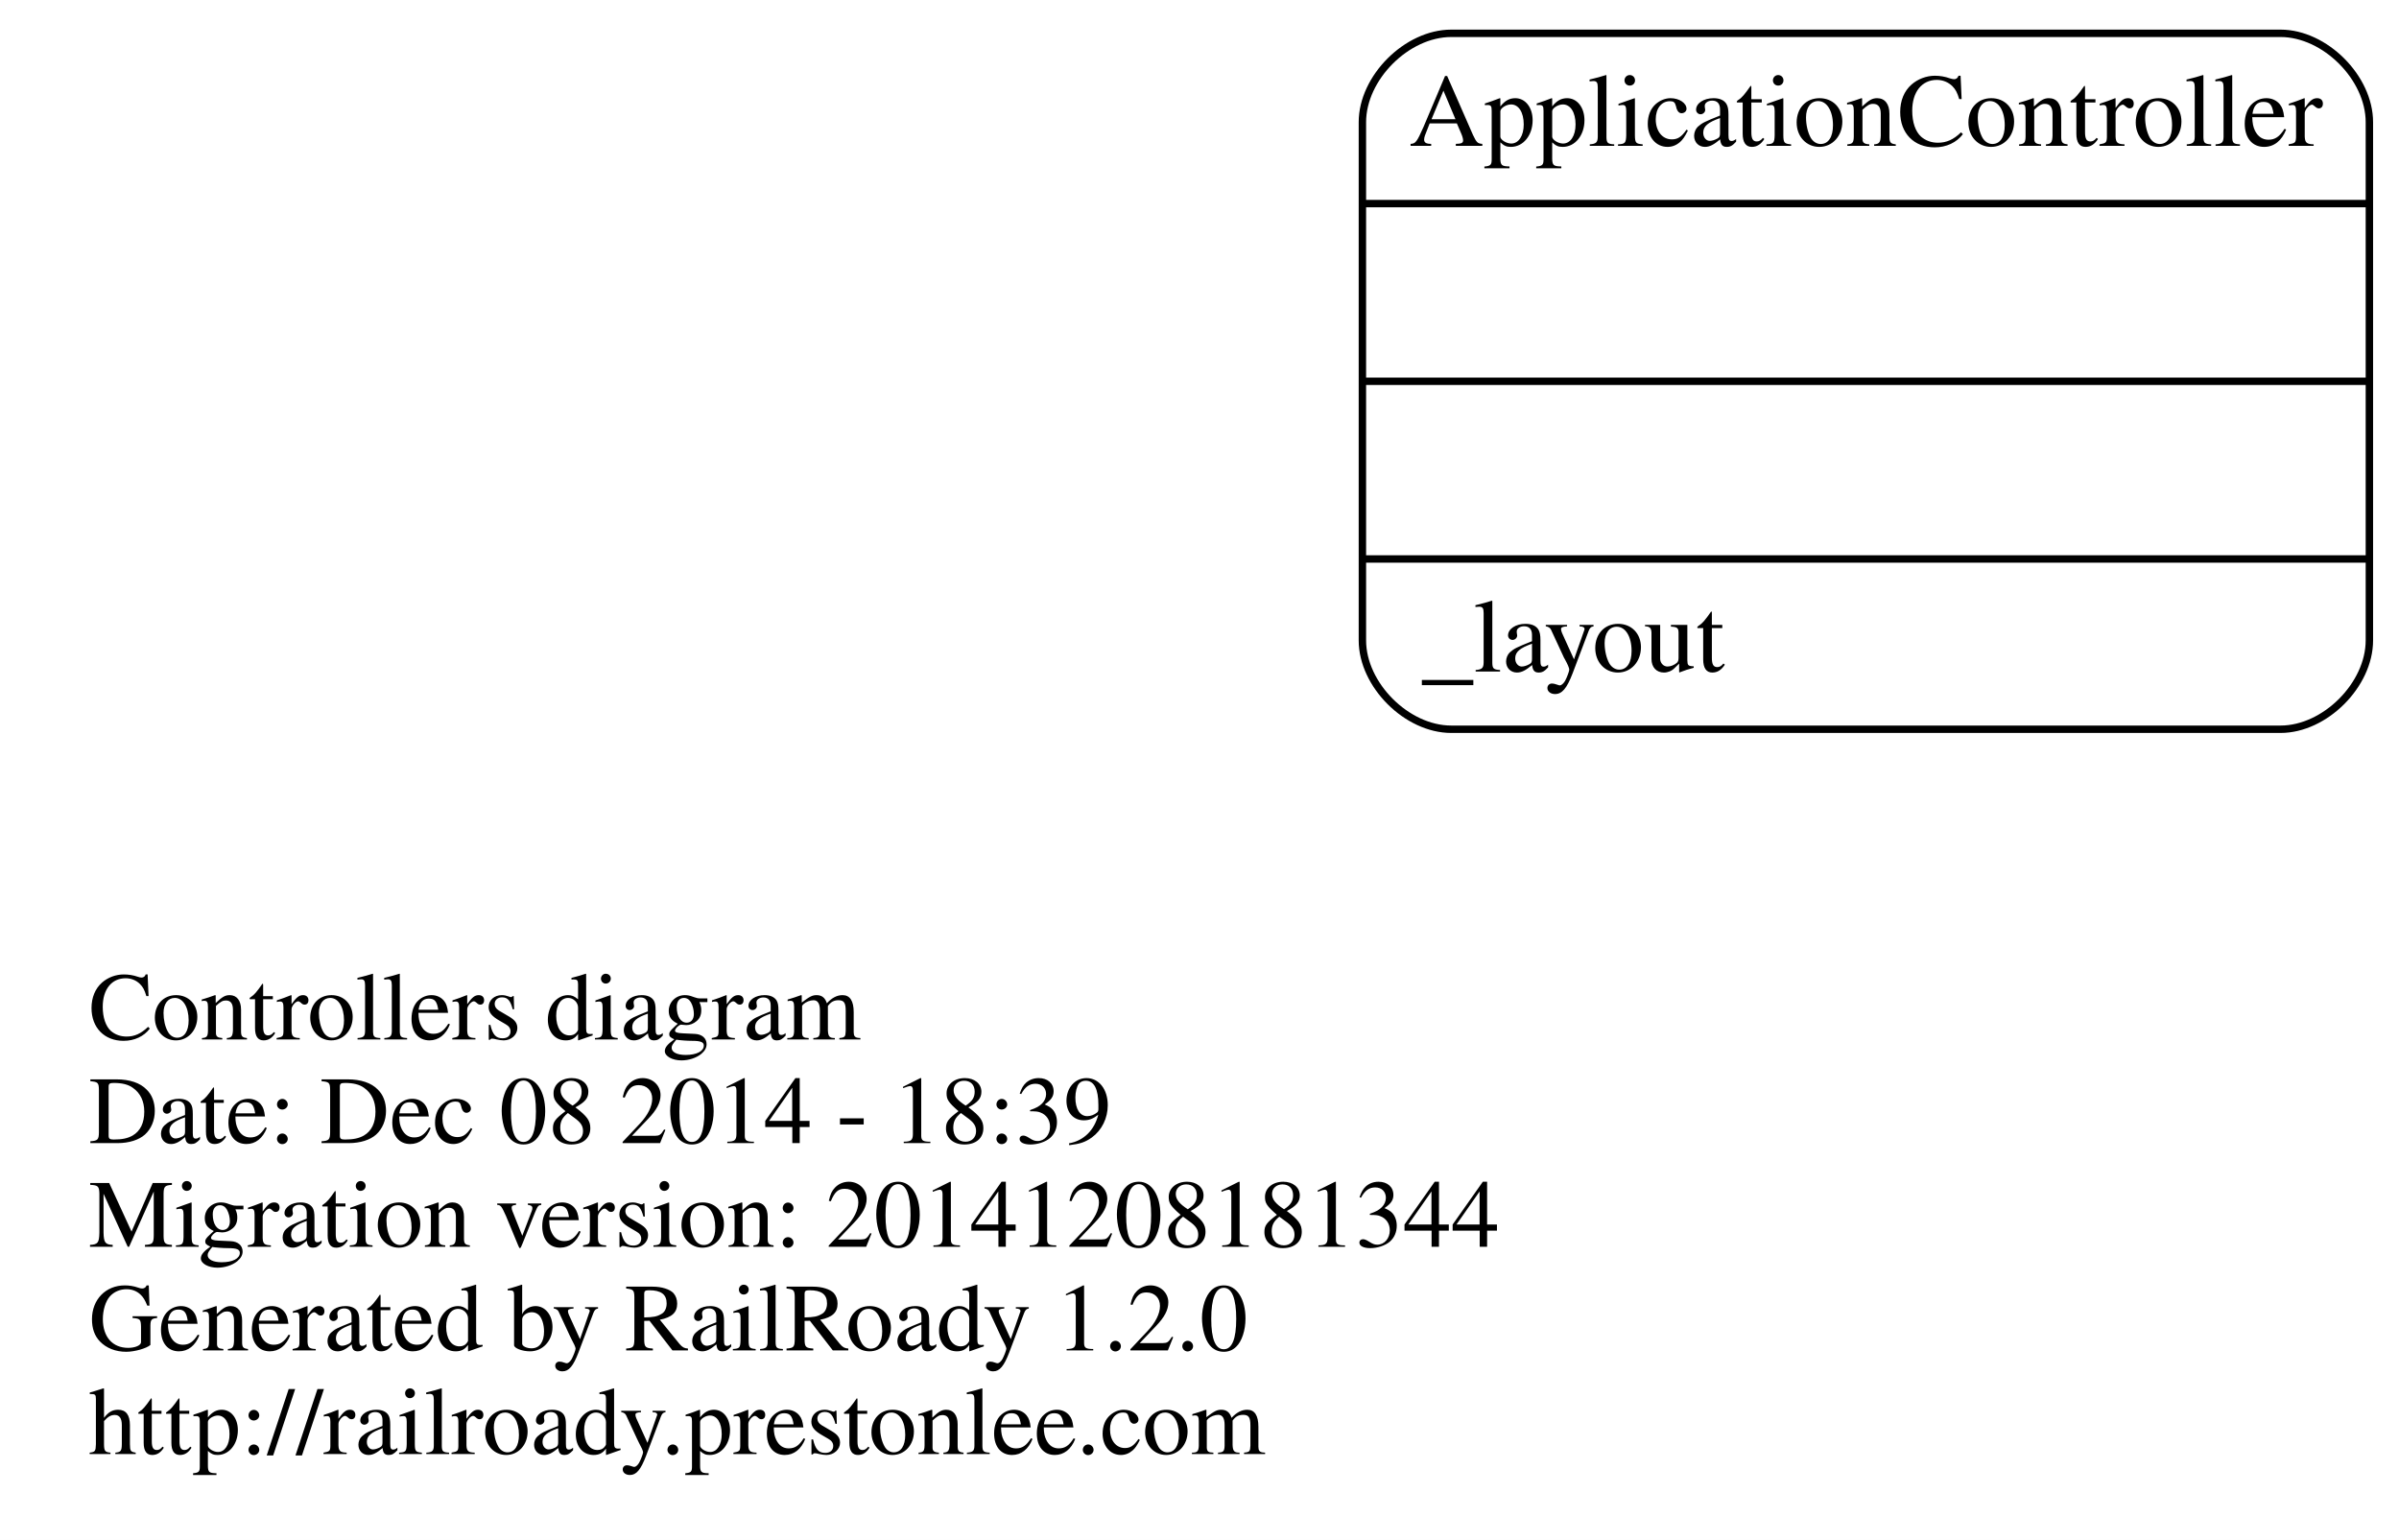
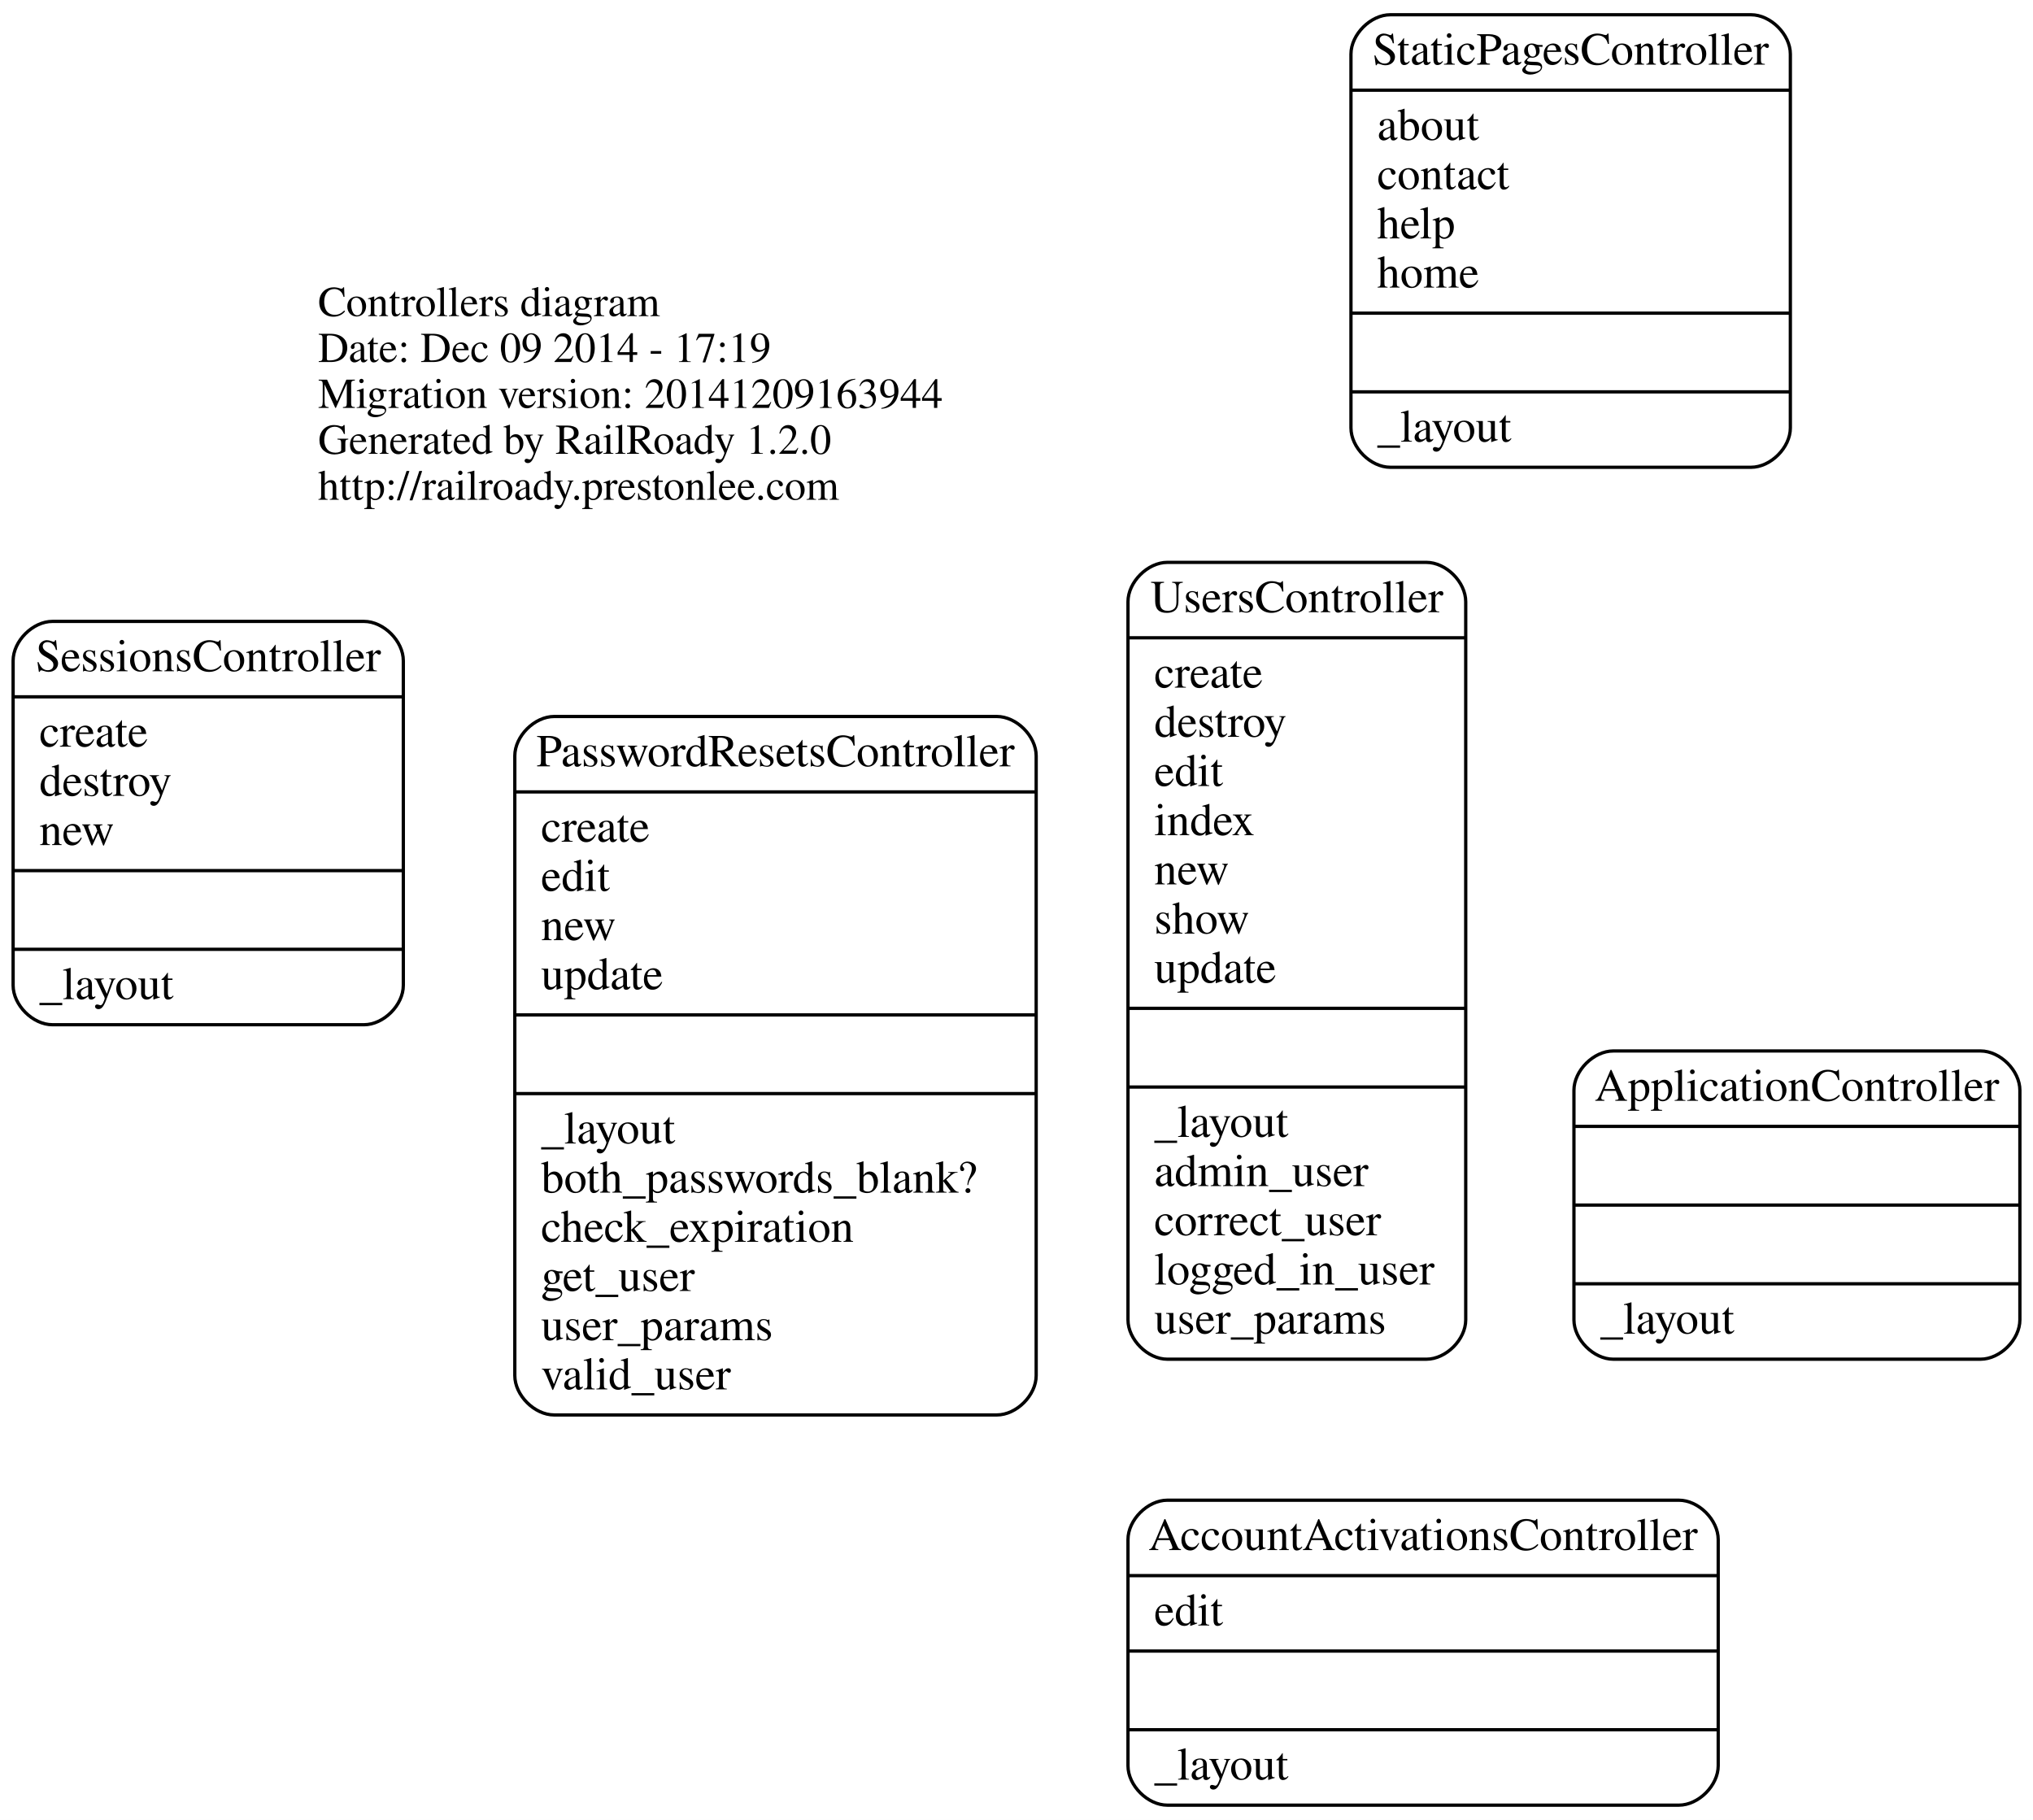
- <svg xmlns="http://www.w3.org/2000/svg" width="324pt" height="208pt" viewBox="0.00 0.00 324.00 208.00">
-   <g id="graph0" class="graph" transform="scale(1 1) rotate(0) translate(4 204)">
-     <polygon fill="white" stroke="none" points="-4,4 -4,-204 320,-204 320,4 -4,4" />
+ <svg xmlns="http://www.w3.org/2000/svg" width="620pt" height="555pt" viewBox="0.00 0.00 620.00 555.00">
+   <g id="graph0" class="graph" transform="scale(1 1) rotate(0) translate(4 551)">
+     <polygon fill="white" stroke="none" points="-4,4 -4,-551 616,-551 616,4 -4,4" />
    <g id="node1" class="node">
-       <text text-anchor="start" x="8" y="-63.6" font-family="Times,serif" font-size="13.00">Controllers diagram</text>
-       <text text-anchor="start" x="8" y="-49.6" font-family="Times,serif" font-size="13.00">Date: Dec 08 2014 - 18:39</text>
-       <text text-anchor="start" x="8" y="-35.6" font-family="Times,serif" font-size="13.00">Migration version: 20141208181344</text>
-       <text text-anchor="start" x="8" y="-21.6" font-family="Times,serif" font-size="13.00">Generated by RailRoady 1.2.0</text>
-       <text text-anchor="start" x="8" y="-7.6" font-family="Times,serif" font-size="13.00">http://railroady.prestonlee.com</text>
+       <text text-anchor="start" x="93" y="-454.6" font-family="Times,serif" font-size="13.00">Controllers diagram</text>
+       <text text-anchor="start" x="93" y="-440.6" font-family="Times,serif" font-size="13.00">Date: Dec 09 2014 - 17:19</text>
+       <text text-anchor="start" x="93" y="-426.6" font-family="Times,serif" font-size="13.00">Migration version: 20141209163944</text>
+       <text text-anchor="start" x="93" y="-412.6" font-family="Times,serif" font-size="13.00">Generated by RailRoady 1.2.0</text>
+       <text text-anchor="start" x="93" y="-398.6" font-family="Times,serif" font-size="13.00">http://railroady.prestonlee.com</text>
    </g>
    <g id="node2" class="node">
-       <path fill="none" stroke="black" d="M192,-105.5C192,-105.5 304,-105.5 304,-105.5 310,-105.5 316,-111.5 316,-117.5 316,-117.5 316,-187.5 316,-187.5 316,-193.5 310,-199.5 304,-199.5 304,-199.5 192,-199.5 192,-199.5 186,-199.5 180,-193.5 180,-187.5 180,-187.5 180,-117.5 180,-117.5 180,-111.5 186,-105.5 192,-105.5" />
-       <text text-anchor="middle" x="248" y="-184.3" font-family="Times,serif" font-size="14.00">ApplicationController</text>
-       <polyline fill="none" stroke="black" points="180,-176.5 316,-176.5 " />
-       <polyline fill="none" stroke="black" points="180,-152.5 316,-152.5 " />
-       <polyline fill="none" stroke="black" points="180,-128.5 316,-128.5 " />
-       <text text-anchor="start" x="188" y="-113.3" font-family="Times,serif" font-size="14.00">_layout</text>
+       <path fill="none" stroke="black" d="M165,-119.5C165,-119.5 300,-119.5 300,-119.5 306,-119.5 312,-125.5 312,-131.5 312,-131.5 312,-320.5 312,-320.5 312,-326.5 306,-332.5 300,-332.5 300,-332.5 165,-332.5 165,-332.5 159,-332.5 153,-326.5 153,-320.5 153,-320.5 153,-131.5 153,-131.5 153,-125.5 159,-119.5 165,-119.5" />
+       <text text-anchor="middle" x="232.5" y="-317.3" font-family="Times,serif" font-size="14.00">PasswordResetsController</text>
+       <polyline fill="none" stroke="black" points="153,-309.5 312,-309.5 " />
+       <text text-anchor="start" x="161" y="-294.3" font-family="Times,serif" font-size="14.00">create</text>
+       <text text-anchor="start" x="161" y="-279.3" font-family="Times,serif" font-size="14.00">edit</text>
+       <text text-anchor="start" x="161" y="-264.3" font-family="Times,serif" font-size="14.00">new</text>
+       <text text-anchor="start" x="161" y="-249.3" font-family="Times,serif" font-size="14.00">update</text>
+       <polyline fill="none" stroke="black" points="153,-241.5 312,-241.5 " />
+       <polyline fill="none" stroke="black" points="153,-217.5 312,-217.5 " />
+       <text text-anchor="start" x="161" y="-202.3" font-family="Times,serif" font-size="14.00">_layout</text>
+       <text text-anchor="start" x="161" y="-187.3" font-family="Times,serif" font-size="14.00">both_passwords_blank?</text>
+       <text text-anchor="start" x="161" y="-172.3" font-family="Times,serif" font-size="14.00">check_expiration</text>
+       <text text-anchor="start" x="161" y="-157.3" font-family="Times,serif" font-size="14.00">get_user</text>
+       <text text-anchor="start" x="161" y="-142.3" font-family="Times,serif" font-size="14.00">user_params</text>
+       <text text-anchor="start" x="161" y="-127.3" font-family="Times,serif" font-size="14.00">valid_user</text>
+     </g>
+     <g id="node3" class="node">
+       <path fill="none" stroke="black" d="M488,-136.5C488,-136.5 600,-136.5 600,-136.5 606,-136.5 612,-142.5 612,-148.5 612,-148.5 612,-218.5 612,-218.5 612,-224.5 606,-230.5 600,-230.5 600,-230.5 488,-230.5 488,-230.5 482,-230.5 476,-224.5 476,-218.5 476,-218.5 476,-148.5 476,-148.5 476,-142.5 482,-136.5 488,-136.5" />
+       <text text-anchor="middle" x="544" y="-215.3" font-family="Times,serif" font-size="14.00">ApplicationController</text>
+       <polyline fill="none" stroke="black" points="476,-207.5 612,-207.5 " />
+       <polyline fill="none" stroke="black" points="476,-183.5 612,-183.5 " />
+       <polyline fill="none" stroke="black" points="476,-159.5 612,-159.5 " />
+       <text text-anchor="start" x="484" y="-144.3" font-family="Times,serif" font-size="14.00">_layout</text>
+     </g>
+     <g id="node4" class="node">
+       <path fill="none" stroke="black" d="M420,-408.5C420,-408.5 530,-408.5 530,-408.5 536,-408.5 542,-414.5 542,-420.5 542,-420.5 542,-534.5 542,-534.5 542,-540.5 536,-546.5 530,-546.5 530,-546.5 420,-546.5 420,-546.5 414,-546.5 408,-540.5 408,-534.5 408,-534.5 408,-420.5 408,-420.5 408,-414.5 414,-408.5 420,-408.5" />
+       <text text-anchor="middle" x="475" y="-531.3" font-family="Times,serif" font-size="14.00">StaticPagesController</text>
+       <polyline fill="none" stroke="black" points="408,-523.5 542,-523.5 " />
+       <text text-anchor="start" x="416" y="-508.3" font-family="Times,serif" font-size="14.00">about</text>
+       <text text-anchor="start" x="416" y="-493.3" font-family="Times,serif" font-size="14.00">contact</text>
+       <text text-anchor="start" x="416" y="-478.3" font-family="Times,serif" font-size="14.00">help</text>
+       <text text-anchor="start" x="416" y="-463.3" font-family="Times,serif" font-size="14.00">home</text>
+       <polyline fill="none" stroke="black" points="408,-455.5 542,-455.5 " />
+       <polyline fill="none" stroke="black" points="408,-431.5 542,-431.5 " />
+       <text text-anchor="start" x="416" y="-416.3" font-family="Times,serif" font-size="14.00">_layout</text>
+     </g>
+     <g id="node5" class="node">
+       <path fill="none" stroke="black" d="M12,-238.5C12,-238.5 107,-238.5 107,-238.5 113,-238.5 119,-244.5 119,-250.5 119,-250.5 119,-349.5 119,-349.5 119,-355.5 113,-361.5 107,-361.5 107,-361.5 12,-361.5 12,-361.5 6,-361.5 0,-355.5 0,-349.5 0,-349.5 0,-250.5 0,-250.5 0,-244.5 6,-238.5 12,-238.5" />
+       <text text-anchor="middle" x="59.5" y="-346.3" font-family="Times,serif" font-size="14.00">SessionsController</text>
+       <polyline fill="none" stroke="black" points="0,-338.5 119,-338.5 " />
+       <text text-anchor="start" x="8" y="-323.3" font-family="Times,serif" font-size="14.00">create</text>
+       <text text-anchor="start" x="8" y="-308.3" font-family="Times,serif" font-size="14.00">destroy</text>
+       <text text-anchor="start" x="8" y="-293.3" font-family="Times,serif" font-size="14.00">new</text>
+       <polyline fill="none" stroke="black" points="0,-285.5 119,-285.5 " />
+       <polyline fill="none" stroke="black" points="0,-261.5 119,-261.5 " />
+       <text text-anchor="start" x="8" y="-246.3" font-family="Times,serif" font-size="14.00">_layout</text>
+     </g>
+     <g id="node6" class="node">
+       <path fill="none" stroke="black" d="M352,-136.5C352,-136.5 431,-136.5 431,-136.5 437,-136.5 443,-142.5 443,-148.5 443,-148.5 443,-367.5 443,-367.5 443,-373.5 437,-379.5 431,-379.5 431,-379.5 352,-379.5 352,-379.5 346,-379.5 340,-373.5 340,-367.5 340,-367.5 340,-148.5 340,-148.5 340,-142.5 346,-136.5 352,-136.5" />
+       <text text-anchor="middle" x="391.5" y="-364.3" font-family="Times,serif" font-size="14.00">UsersController</text>
+       <polyline fill="none" stroke="black" points="340,-356.5 443,-356.5 " />
+       <text text-anchor="start" x="348" y="-341.3" font-family="Times,serif" font-size="14.00">create</text>
+       <text text-anchor="start" x="348" y="-326.3" font-family="Times,serif" font-size="14.00">destroy</text>
+       <text text-anchor="start" x="348" y="-311.3" font-family="Times,serif" font-size="14.00">edit</text>
+       <text text-anchor="start" x="348" y="-296.3" font-family="Times,serif" font-size="14.00">index</text>
+       <text text-anchor="start" x="348" y="-281.3" font-family="Times,serif" font-size="14.00">new</text>
+       <text text-anchor="start" x="348" y="-266.3" font-family="Times,serif" font-size="14.00">show</text>
+       <text text-anchor="start" x="348" y="-251.3" font-family="Times,serif" font-size="14.00">update</text>
+       <polyline fill="none" stroke="black" points="340,-243.5 443,-243.5 " />
+       <polyline fill="none" stroke="black" points="340,-219.5 443,-219.5 " />
+       <text text-anchor="start" x="348" y="-204.3" font-family="Times,serif" font-size="14.00">_layout</text>
+       <text text-anchor="start" x="348" y="-189.3" font-family="Times,serif" font-size="14.00">admin_user</text>
+       <text text-anchor="start" x="348" y="-174.3" font-family="Times,serif" font-size="14.00">correct_user</text>
+       <text text-anchor="start" x="348" y="-159.3" font-family="Times,serif" font-size="14.00">logged_in_user</text>
+       <text text-anchor="start" x="348" y="-144.3" font-family="Times,serif" font-size="14.00">user_params</text>
+     </g>
+     <g id="node7" class="node">
+       <path fill="none" stroke="black" d="M352,-0.5C352,-0.5 508,-0.5 508,-0.5 514,-0.5 520,-6.5 520,-12.5 520,-12.5 520,-81.5 520,-81.5 520,-87.5 514,-93.5 508,-93.5 508,-93.5 352,-93.5 352,-93.5 346,-93.5 340,-87.5 340,-81.5 340,-81.5 340,-12.5 340,-12.5 340,-6.5 346,-0.5 352,-0.5" />
+       <text text-anchor="middle" x="430" y="-78.3" font-family="Times,serif" font-size="14.00">AccountActivationsController</text>
+       <polyline fill="none" stroke="black" points="340,-70.5 520,-70.5 " />
+       <text text-anchor="start" x="348" y="-55.3" font-family="Times,serif" font-size="14.00">edit</text>
+       <polyline fill="none" stroke="black" points="340,-47.5 520,-47.5 " />
+       <polyline fill="none" stroke="black" points="340,-23.5 520,-23.5 " />
+       <text text-anchor="start" x="348" y="-8.3" font-family="Times,serif" font-size="14.00">_layout</text>
    </g>
  </g>
</svg>
